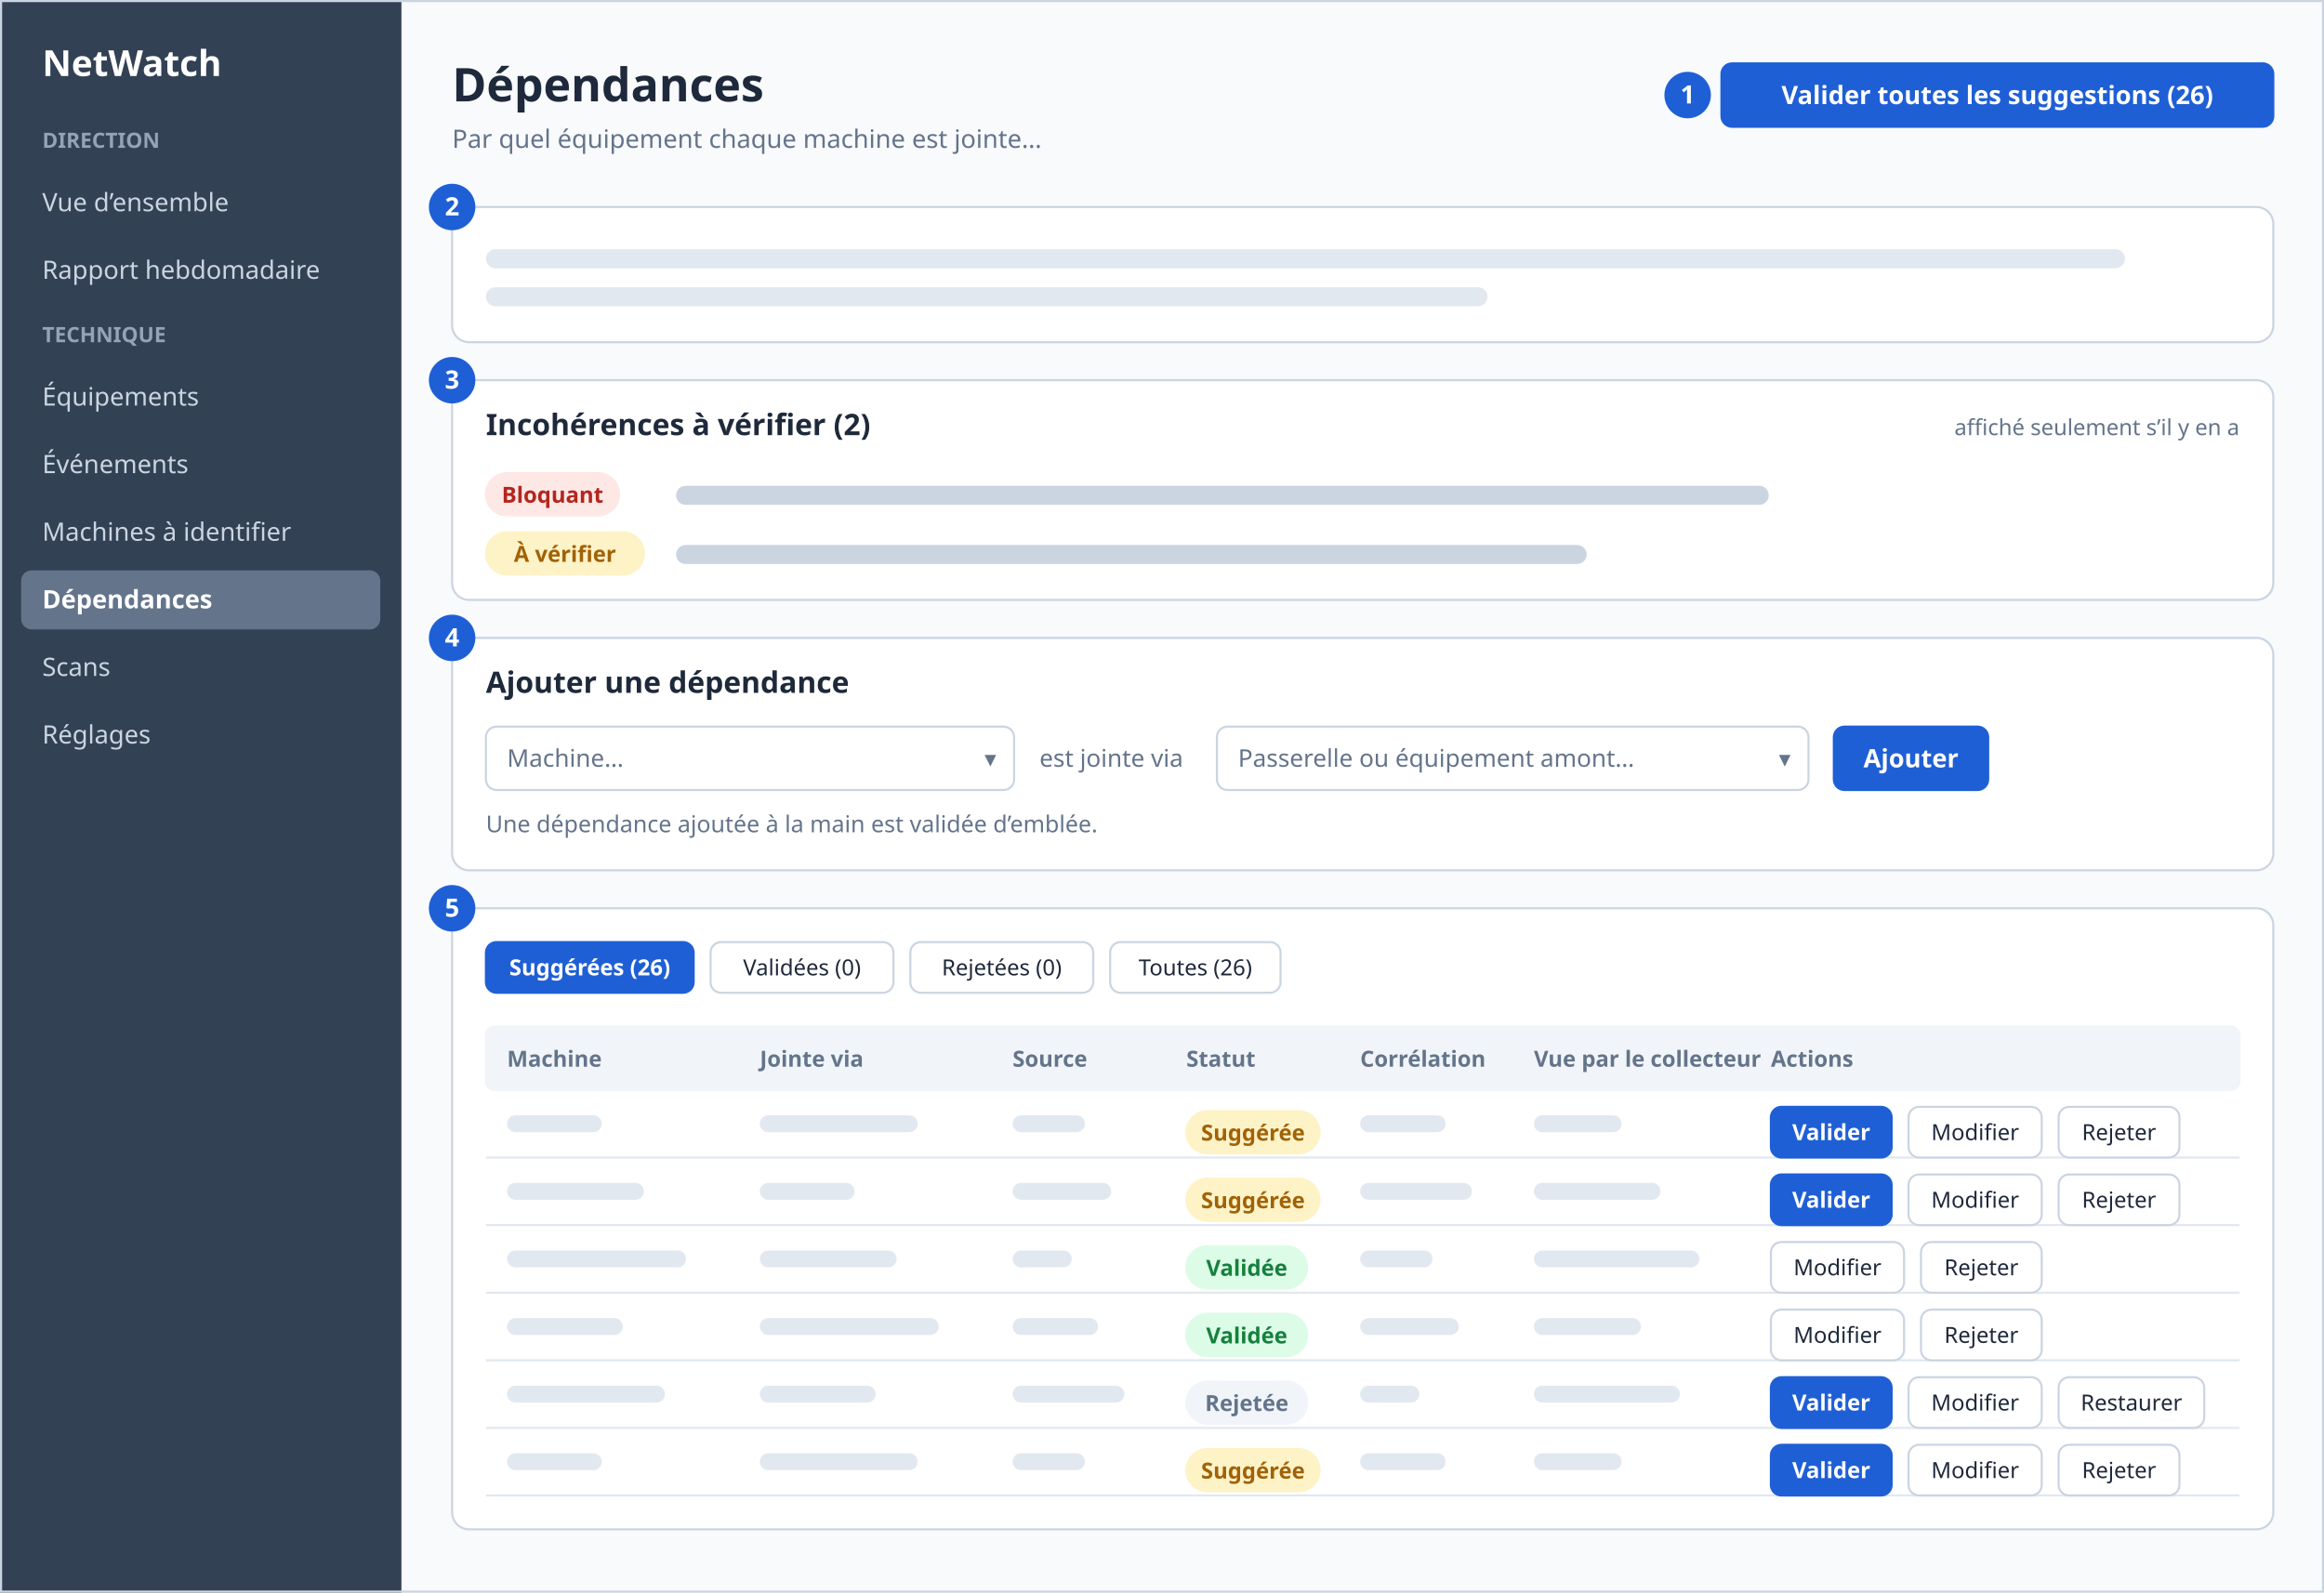
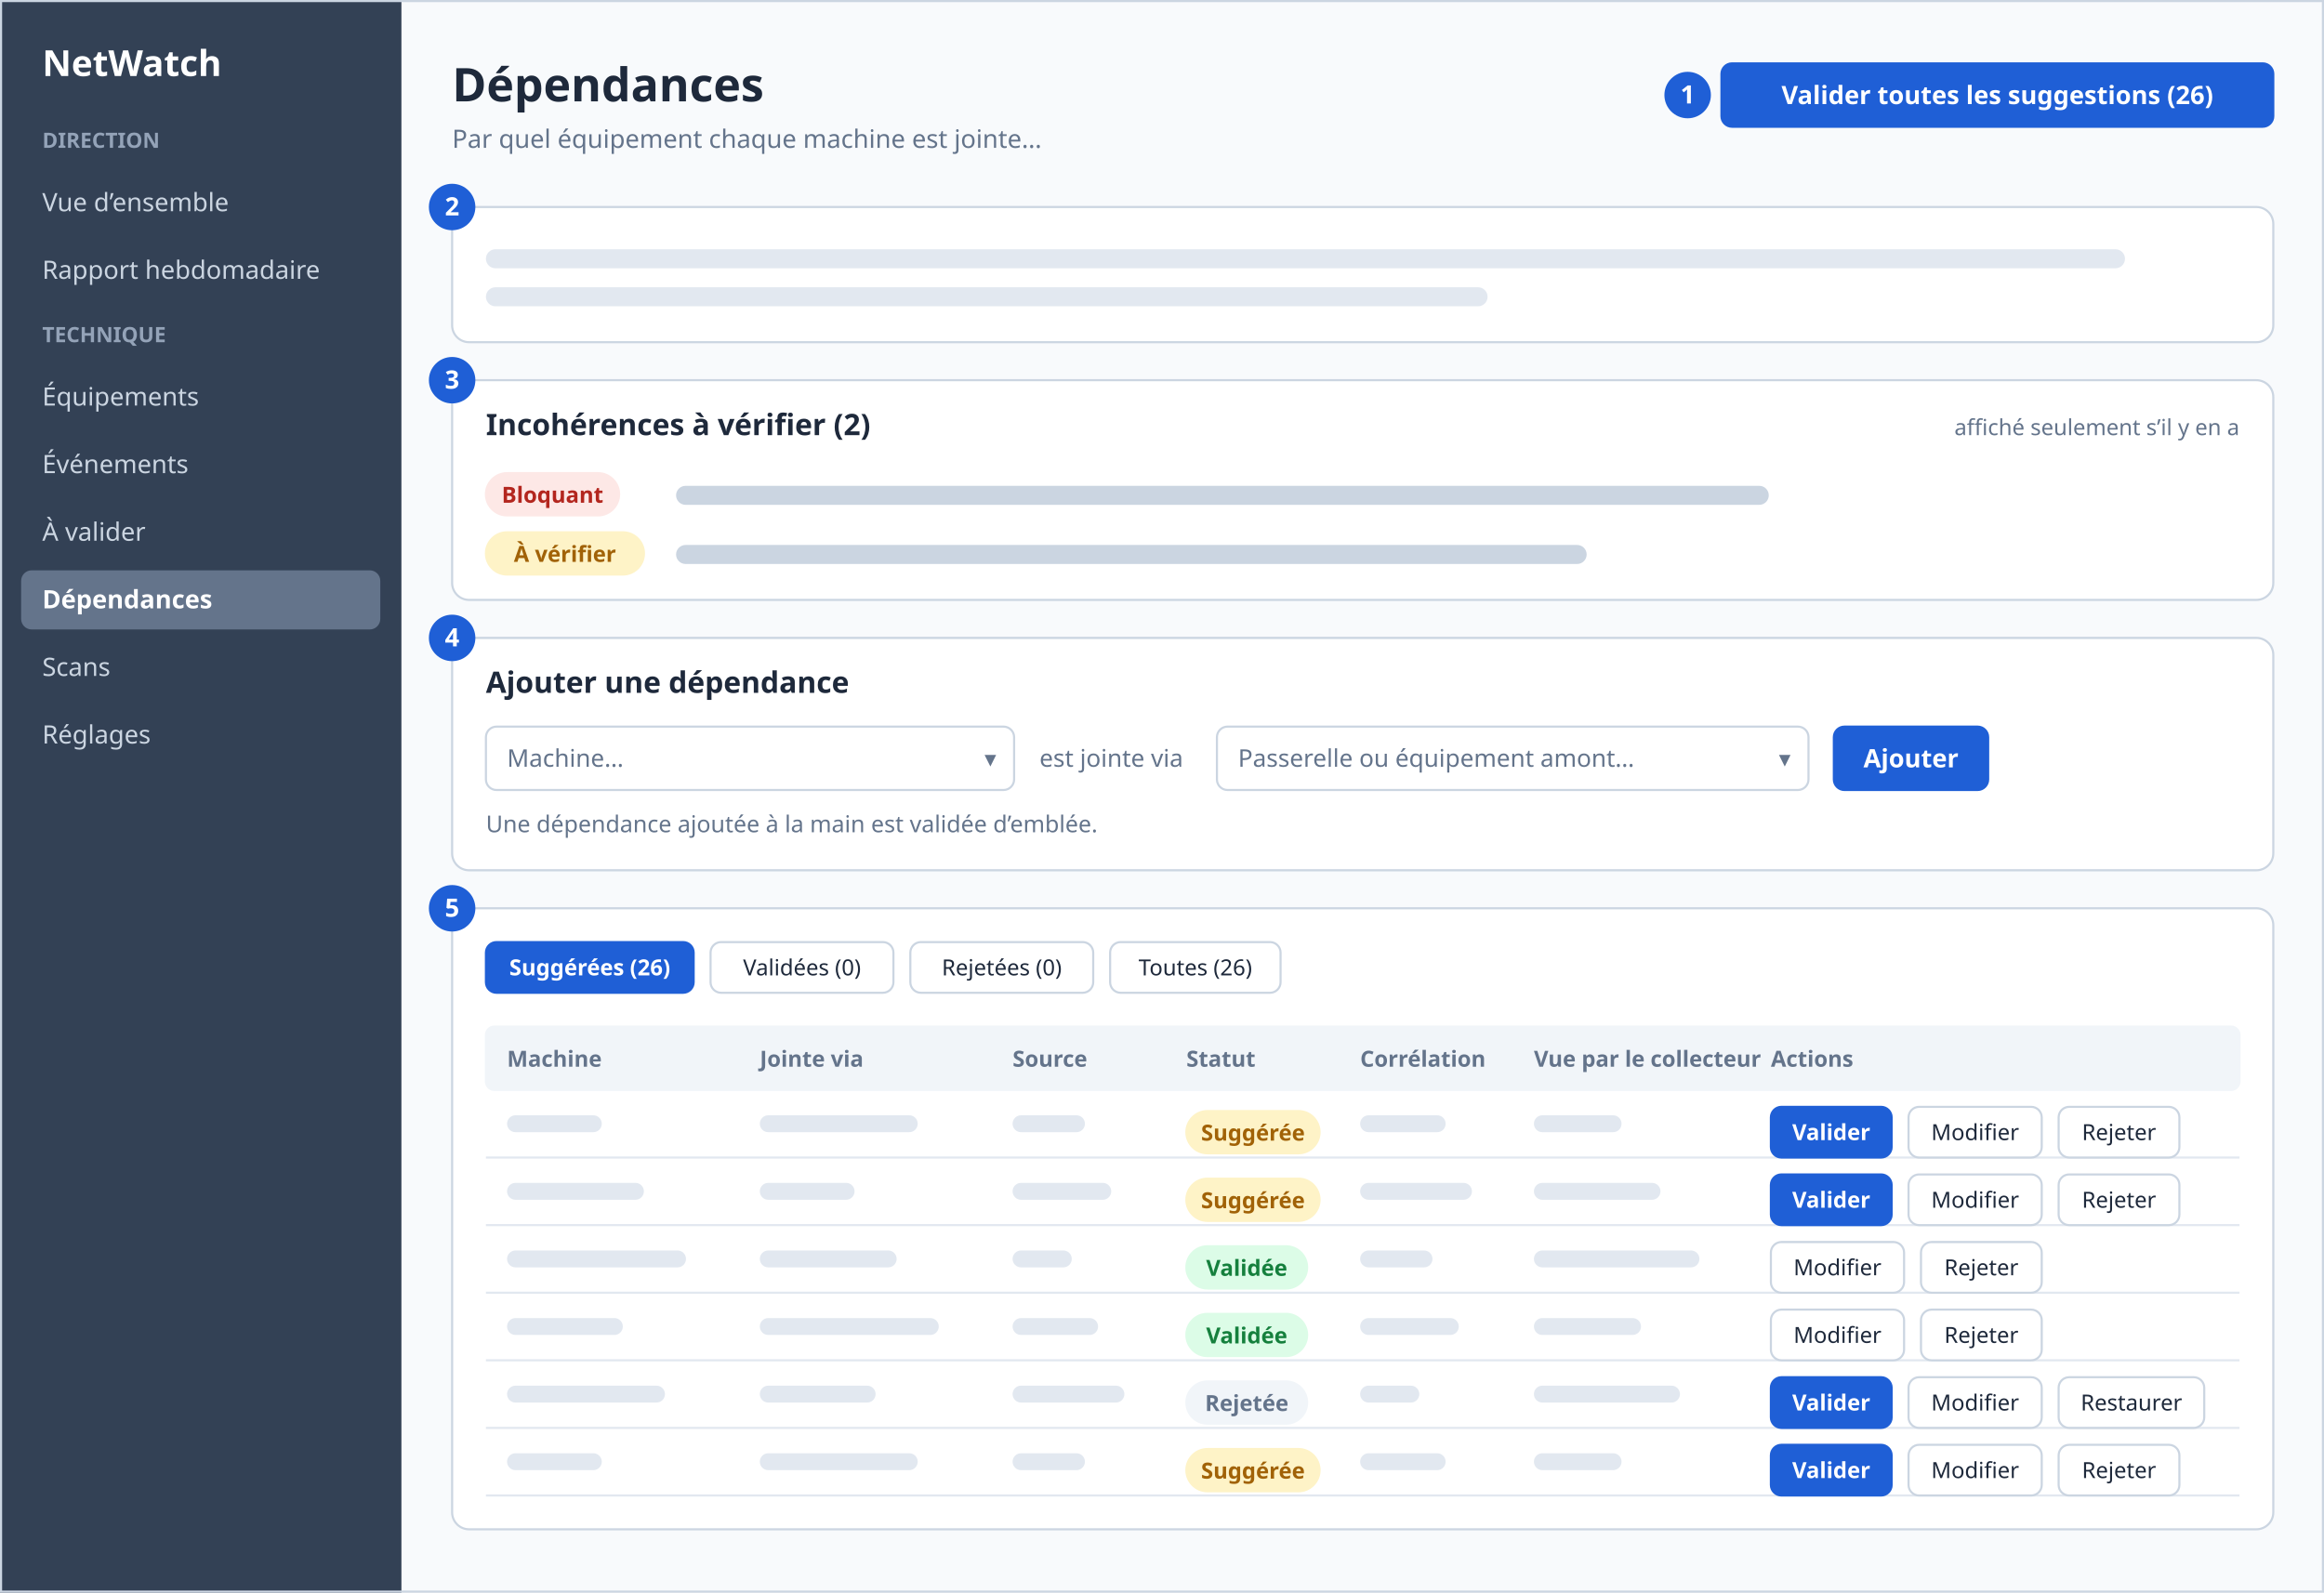
<svg xmlns="http://www.w3.org/2000/svg" viewBox="0 0 1100 754" width="1100" height="754" role="img" aria-label="Maquette : dépendances" font-family="Segoe UI, system-ui, sans-serif">
  <rect width="1100" height="754" fill="#f8fafc" />
  <rect x="0" y="0" width="190" height="754" fill="#334155" />
  <text x="20" y="36" font-size="17" fill="#fff" font-weight="700" text-anchor="start">NetWatch</text>
  <text x="20" y="70" font-size="10" fill="#94a3b8" font-weight="700" text-anchor="start">DIRECTION</text>
  <text x="20" y="100" font-size="12" fill="#cbd5e1" font-weight="400" text-anchor="start">Vue d’ensemble</text>
  <text x="20" y="132" font-size="12" fill="#cbd5e1" font-weight="400" text-anchor="start">Rapport hebdomadaire</text>
  <text x="20" y="162" font-size="10" fill="#94a3b8" font-weight="700" text-anchor="start">TECHNIQUE</text>
  <text x="20" y="192" font-size="12" fill="#cbd5e1" font-weight="400" text-anchor="start">Équipements</text>
  <text x="20" y="224" font-size="12" fill="#cbd5e1" font-weight="400" text-anchor="start">Événements</text>
-   <text x="20" y="256" font-size="12" fill="#cbd5e1" font-weight="400" text-anchor="start">Machines à identifier</text>
+   <text x="20" y="256" font-size="12" fill="#cbd5e1" font-weight="400" text-anchor="start">À valider</text>
  <rect x="10" y="270" width="170" height="28" rx="5" fill="#64748b" />
  <text x="20" y="288" font-size="12" fill="#fff" font-weight="600" text-anchor="start">Dépendances</text>
  <text x="20" y="320" font-size="12" fill="#cbd5e1" font-weight="400" text-anchor="start">Scans</text>
  <text x="20" y="352" font-size="12" fill="#cbd5e1" font-weight="400" text-anchor="start">Réglages</text>
  <text x="214" y="48" font-size="22" fill="#1e293b" font-weight="700" text-anchor="start">Dépendances</text>
  <text x="214" y="70" font-size="12" fill="#64748b" font-weight="400" text-anchor="start">Par quel équipement chaque machine est jointe…</text>
  <rect x="814.8" y="30" width="261.2" height="30" rx="5" fill="#1f5fd6" stroke="#1f5fd6" />
  <text x="945.4" y="49.286" font-size="12" fill="#fff" font-weight="600" text-anchor="middle">Valider toutes les suggestions (26)</text>
  <g>
    <circle cx="798.8" cy="45" r="11" fill="#1f5fd6" />
    <text x="798.8" y="49" font-size="12" fill="#fff" font-weight="700" text-anchor="middle">1</text>
  </g>
  <rect x="214" y="98" width="862" height="64" rx="8" fill="#fff" stroke="#cbd5e1" />
  <rect x="230" y="118" width="775.8" height="9" rx="4.5" fill="#e2e8f0" />
  <rect x="230" y="136" width="474.1" height="9" rx="4.5" fill="#e2e8f0" />
  <g>
    <circle cx="214" cy="98" r="11" fill="#1f5fd6" />
    <text x="214" y="102" font-size="12" fill="#fff" font-weight="700" text-anchor="middle">2</text>
  </g>
  <rect x="214" y="180" width="862" height="104" rx="8" fill="#fff" stroke="#cbd5e1" />
  <text x="230" y="206" font-size="14" fill="#1e293b" font-weight="700" text-anchor="start">Incohérences à vérifier (2)</text>
  <rect x="230" y="224" width="63.04" height="20" rx="10" fill="#fde8e6" stroke="#fde8e6" />
  <text x="261.52" y="238" font-size="10.5" fill="#b3261e" font-weight="600" text-anchor="middle">Bloquant</text>
  <rect x="320" y="230" width="517.2" height="9" rx="4.5" fill="#cbd5e1" />
  <rect x="230" y="252" width="74.8" height="20" rx="10" fill="#fef3c7" stroke="#fef3c7" />
  <text x="267.4" y="266" font-size="10.5" fill="#a16207" font-weight="600" text-anchor="middle">À vérifier</text>
  <rect x="320" y="258" width="431" height="9" rx="4.5" fill="#cbd5e1" />
  <text x="1060" y="206" font-size="10.5" fill="#64748b" font-weight="400" text-anchor="end">affiché seulement s’il y en a</text>
  <g>
    <circle cx="214" cy="180" r="11" fill="#1f5fd6" />
    <text x="214" y="184" font-size="12" fill="#fff" font-weight="700" text-anchor="middle">3</text>
  </g>
  <rect x="214" y="302" width="862" height="110" rx="8" fill="#fff" stroke="#cbd5e1" />
  <text x="230" y="328" font-size="14" fill="#1e293b" font-weight="700" text-anchor="start">Ajouter une dépendance</text>
  <rect x="230" y="344" width="250" height="30" rx="5" fill="#fff" stroke="#cbd5e1" />
  <text x="240" y="363" font-size="11.5" fill="#64748b" font-weight="400" text-anchor="start">Machine…</text>
  <text x="466" y="363" font-size="11" fill="#64748b" font-weight="400" text-anchor="start">▾</text>
  <text x="492" y="363" font-size="11.5" fill="#64748b" font-weight="400" text-anchor="start">est jointe via</text>
  <rect x="576" y="344" width="280" height="30" rx="5" fill="#fff" stroke="#cbd5e1" />
  <text x="586" y="363" font-size="11.5" fill="#64748b" font-weight="400" text-anchor="start">Passerelle ou équipement amont…</text>
  <text x="842" y="363" font-size="11" fill="#64748b" font-weight="400" text-anchor="start">▾</text>
  <rect x="868" y="344" width="73.04" height="30" rx="5" fill="#1f5fd6" stroke="#1f5fd6" />
  <text x="904.52" y="363.286" font-size="12" fill="#fff" font-weight="600" text-anchor="middle">Ajouter</text>
  <text x="230" y="394" font-size="11" fill="#64748b" font-weight="400" text-anchor="start">Une dépendance ajoutée à la main est validée d’emblée.</text>
  <g>
    <circle cx="214" cy="302" r="11" fill="#1f5fd6" />
    <text x="214" y="306" font-size="12" fill="#fff" font-weight="700" text-anchor="middle">4</text>
  </g>
  <rect x="214" y="430" width="862" height="294" rx="8" fill="#fff" stroke="#cbd5e1" />
  <rect x="230" y="446" width="98.32" height="24" rx="5" fill="#1f5fd6" stroke="#1f5fd6" />
  <text x="279.16" y="461.75" font-size="10.5" fill="#fff" font-weight="600" text-anchor="middle">Suggérées (26)</text>
  <rect x="336.32" y="446" width="86.56" height="24" rx="5" fill="#fff" stroke="#cbd5e1" />
  <text x="379.6" y="461.75" font-size="10.5" fill="#1e293b" font-weight="400" text-anchor="middle">Validées (0)</text>
  <rect x="430.88" y="446" width="86.56" height="24" rx="5" fill="#fff" stroke="#cbd5e1" />
  <text x="474.16" y="461.75" font-size="10.5" fill="#1e293b" font-weight="400" text-anchor="middle">Rejetées (0)</text>
  <rect x="525.44" y="446" width="80.68" height="24" rx="5" fill="#fff" stroke="#cbd5e1" />
  <text x="565.78" y="461.75" font-size="10.5" fill="#1e293b" font-weight="400" text-anchor="middle">Toutes (26)</text>
  <rect x="230" y="486" width="830" height="30" rx="4" fill="#f1f5f9" stroke="#f1f5f9" />
  <text x="240" y="505" font-size="10.5" fill="#64748b" font-weight="700" text-anchor="start">Machine</text>
  <text x="359.64" y="505" font-size="10.5" fill="#64748b" font-weight="700" text-anchor="start">Jointe via</text>
  <text x="479.279" y="505" font-size="10.5" fill="#64748b" font-weight="700" text-anchor="start">Source</text>
  <text x="561.532" y="505" font-size="10.5" fill="#64748b" font-weight="700" text-anchor="start">Statut</text>
  <text x="643.784" y="505" font-size="10.5" fill="#64748b" font-weight="700" text-anchor="start">Corrélation</text>
  <text x="726.036" y="505" font-size="10.5" fill="#64748b" font-weight="700" text-anchor="start">Vue par le collecteur</text>
  <text x="838.198" y="505" font-size="10.5" fill="#64748b" font-weight="700" text-anchor="start">Actions</text>
  <line x1="230" y1="548" x2="1060" y2="548" stroke="#e2e8f0" />
  <rect x="240" y="528" width="44.838" height="8" rx="4" fill="#e2e8f0" />
  <rect x="359.64" y="528" width="74.73" height="8" rx="4" fill="#e2e8f0" />
  <rect x="479.279" y="528" width="34.239" height="8" rx="4" fill="#e2e8f0" />
  <rect x="561.532" y="526" width="63.04" height="20" rx="10" fill="#fef3c7" stroke="#fef3c7" />
  <text x="593.052" y="540" font-size="10.5" fill="#a16207" font-weight="600" text-anchor="middle">Suggérée</text>
  <rect x="643.784" y="528" width="40.464" height="8" rx="4" fill="#e2e8f0" />
  <rect x="726.036" y="528" width="41.473" height="8" rx="4" fill="#e2e8f0" />
  <rect x="838.198" y="524" width="57.16" height="24" rx="5" fill="#1f5fd6" stroke="#1f5fd6" />
  <text x="866.778" y="539.75" font-size="10.5" fill="#fff" font-weight="600" text-anchor="middle">Valider</text>
  <rect x="903.358" y="524" width="63.04" height="24" rx="5" fill="#fff" stroke="#cbd5e1" />
  <text x="934.878" y="539.75" font-size="10.5" fill="#1e293b" font-weight="400" text-anchor="middle">Modifier</text>
  <rect x="974.398" y="524" width="57.16" height="24" rx="5" fill="#fff" stroke="#cbd5e1" />
  <text x="1002.978" y="539.75" font-size="10.5" fill="#1e293b" font-weight="400" text-anchor="middle">Rejeter</text>
  <line x1="230" y1="580" x2="1060" y2="580" stroke="#e2e8f0" />
  <rect x="240" y="560" width="64.766" height="8" rx="4" fill="#e2e8f0" />
  <rect x="359.64" y="560" width="44.838" height="8" rx="4" fill="#e2e8f0" />
  <rect x="479.279" y="560" width="46.689" height="8" rx="4" fill="#e2e8f0" />
  <rect x="561.532" y="558" width="63.04" height="20" rx="10" fill="#fef3c7" stroke="#fef3c7" />
  <text x="593.052" y="572" font-size="10.5" fill="#a16207" font-weight="600" text-anchor="middle">Suggérée</text>
  <rect x="643.784" y="560" width="52.914" height="8" rx="4" fill="#e2e8f0" />
  <rect x="726.036" y="560" width="59.905" height="8" rx="4" fill="#e2e8f0" />
  <rect x="838.198" y="556" width="57.16" height="24" rx="5" fill="#1f5fd6" stroke="#1f5fd6" />
  <text x="866.778" y="571.75" font-size="10.5" fill="#fff" font-weight="600" text-anchor="middle">Valider</text>
  <rect x="903.358" y="556" width="63.04" height="24" rx="5" fill="#fff" stroke="#cbd5e1" />
  <text x="934.878" y="571.75" font-size="10.5" fill="#1e293b" font-weight="400" text-anchor="middle">Modifier</text>
  <rect x="974.398" y="556" width="57.16" height="24" rx="5" fill="#fff" stroke="#cbd5e1" />
  <text x="1002.978" y="571.75" font-size="10.5" fill="#1e293b" font-weight="400" text-anchor="middle">Rejeter</text>
  <line x1="230" y1="612" x2="1060" y2="612" stroke="#e2e8f0" />
  <rect x="240" y="592" width="84.694" height="8" rx="4" fill="#e2e8f0" />
  <rect x="359.64" y="592" width="64.766" height="8" rx="4" fill="#e2e8f0" />
  <rect x="479.279" y="592" width="28.014" height="8" rx="4" fill="#e2e8f0" />
  <rect x="561.532" y="590" width="57.16" height="20" rx="10" fill="#dcfce7" stroke="#dcfce7" />
  <text x="590.112" y="604" font-size="10.5" fill="#15803d" font-weight="600" text-anchor="middle">Validée</text>
  <rect x="643.784" y="592" width="34.239" height="8" rx="4" fill="#e2e8f0" />
  <rect x="726.036" y="592" width="78.338" height="8" rx="4" fill="#e2e8f0" />
  <rect x="838.198" y="588" width="63.04" height="24" rx="5" fill="#fff" stroke="#cbd5e1" />
  <text x="869.718" y="603.75" font-size="10.5" fill="#1e293b" font-weight="400" text-anchor="middle">Modifier</text>
  <rect x="909.238" y="588" width="57.16" height="24" rx="5" fill="#fff" stroke="#cbd5e1" />
  <text x="937.818" y="603.75" font-size="10.5" fill="#1e293b" font-weight="400" text-anchor="middle">Rejeter</text>
  <line x1="230" y1="644" x2="1060" y2="644" stroke="#e2e8f0" />
  <rect x="240" y="624" width="54.802" height="8" rx="4" fill="#e2e8f0" />
  <rect x="359.64" y="624" width="84.694" height="8" rx="4" fill="#e2e8f0" />
  <rect x="479.279" y="624" width="40.464" height="8" rx="4" fill="#e2e8f0" />
  <rect x="561.532" y="622" width="57.16" height="20" rx="10" fill="#dcfce7" stroke="#dcfce7" />
  <text x="590.112" y="636" font-size="10.5" fill="#15803d" font-weight="600" text-anchor="middle">Validée</text>
  <rect x="643.784" y="624" width="46.689" height="8" rx="4" fill="#e2e8f0" />
  <rect x="726.036" y="624" width="50.689" height="8" rx="4" fill="#e2e8f0" />
  <rect x="838.198" y="620" width="63.04" height="24" rx="5" fill="#fff" stroke="#cbd5e1" />
  <text x="869.718" y="635.75" font-size="10.5" fill="#1e293b" font-weight="400" text-anchor="middle">Modifier</text>
  <rect x="909.238" y="620" width="57.16" height="24" rx="5" fill="#fff" stroke="#cbd5e1" />
  <text x="937.818" y="635.75" font-size="10.5" fill="#1e293b" font-weight="400" text-anchor="middle">Rejeter</text>
  <line x1="230" y1="676" x2="1060" y2="676" stroke="#e2e8f0" />
  <rect x="240" y="656" width="74.73" height="8" rx="4" fill="#e2e8f0" />
  <rect x="359.64" y="656" width="54.802" height="8" rx="4" fill="#e2e8f0" />
  <rect x="479.279" y="656" width="52.914" height="8" rx="4" fill="#e2e8f0" />
  <rect x="561.532" y="654" width="57.16" height="20" rx="10" fill="#f1f5f9" stroke="#f1f5f9" />
  <text x="590.112" y="668" font-size="10.5" fill="#64748b" font-weight="600" text-anchor="middle">Rejetée</text>
  <rect x="643.784" y="656" width="28.014" height="8" rx="4" fill="#e2e8f0" />
  <rect x="726.036" y="656" width="69.122" height="8" rx="4" fill="#e2e8f0" />
  <rect x="838.198" y="652" width="57.16" height="24" rx="5" fill="#1f5fd6" stroke="#1f5fd6" />
  <text x="866.778" y="667.75" font-size="10.5" fill="#fff" font-weight="600" text-anchor="middle">Valider</text>
  <rect x="903.358" y="652" width="63.04" height="24" rx="5" fill="#fff" stroke="#cbd5e1" />
  <text x="934.878" y="667.75" font-size="10.5" fill="#1e293b" font-weight="400" text-anchor="middle">Modifier</text>
  <rect x="974.398" y="652" width="68.92" height="24" rx="5" fill="#fff" stroke="#cbd5e1" />
  <text x="1008.858" y="667.75" font-size="10.5" fill="#1e293b" font-weight="400" text-anchor="middle">Restaurer</text>
  <line x1="230" y1="708" x2="1060" y2="708" stroke="#e2e8f0" />
  <rect x="240" y="688" width="44.838" height="8" rx="4" fill="#e2e8f0" />
  <rect x="359.64" y="688" width="74.73" height="8" rx="4" fill="#e2e8f0" />
  <rect x="479.279" y="688" width="34.239" height="8" rx="4" fill="#e2e8f0" />
  <rect x="561.532" y="686" width="63.04" height="20" rx="10" fill="#fef3c7" stroke="#fef3c7" />
  <text x="593.052" y="700" font-size="10.5" fill="#a16207" font-weight="600" text-anchor="middle">Suggérée</text>
  <rect x="643.784" y="688" width="40.464" height="8" rx="4" fill="#e2e8f0" />
  <rect x="726.036" y="688" width="41.473" height="8" rx="4" fill="#e2e8f0" />
  <rect x="838.198" y="684" width="57.16" height="24" rx="5" fill="#1f5fd6" stroke="#1f5fd6" />
  <text x="866.778" y="699.75" font-size="10.5" fill="#fff" font-weight="600" text-anchor="middle">Valider</text>
  <rect x="903.358" y="684" width="63.04" height="24" rx="5" fill="#fff" stroke="#cbd5e1" />
  <text x="934.878" y="699.75" font-size="10.5" fill="#1e293b" font-weight="400" text-anchor="middle">Modifier</text>
  <rect x="974.398" y="684" width="57.16" height="24" rx="5" fill="#fff" stroke="#cbd5e1" />
  <text x="1002.978" y="699.75" font-size="10.5" fill="#1e293b" font-weight="400" text-anchor="middle">Rejeter</text>
  <g>
    <circle cx="214" cy="430" r="11" fill="#1f5fd6" />
    <text x="214" y="434" font-size="12" fill="#fff" font-weight="700" text-anchor="middle">5</text>
  </g>
  <rect x="0.5" y="0.5" width="1099" height="753" fill="none" stroke="#cbd5e1" />
</svg>
